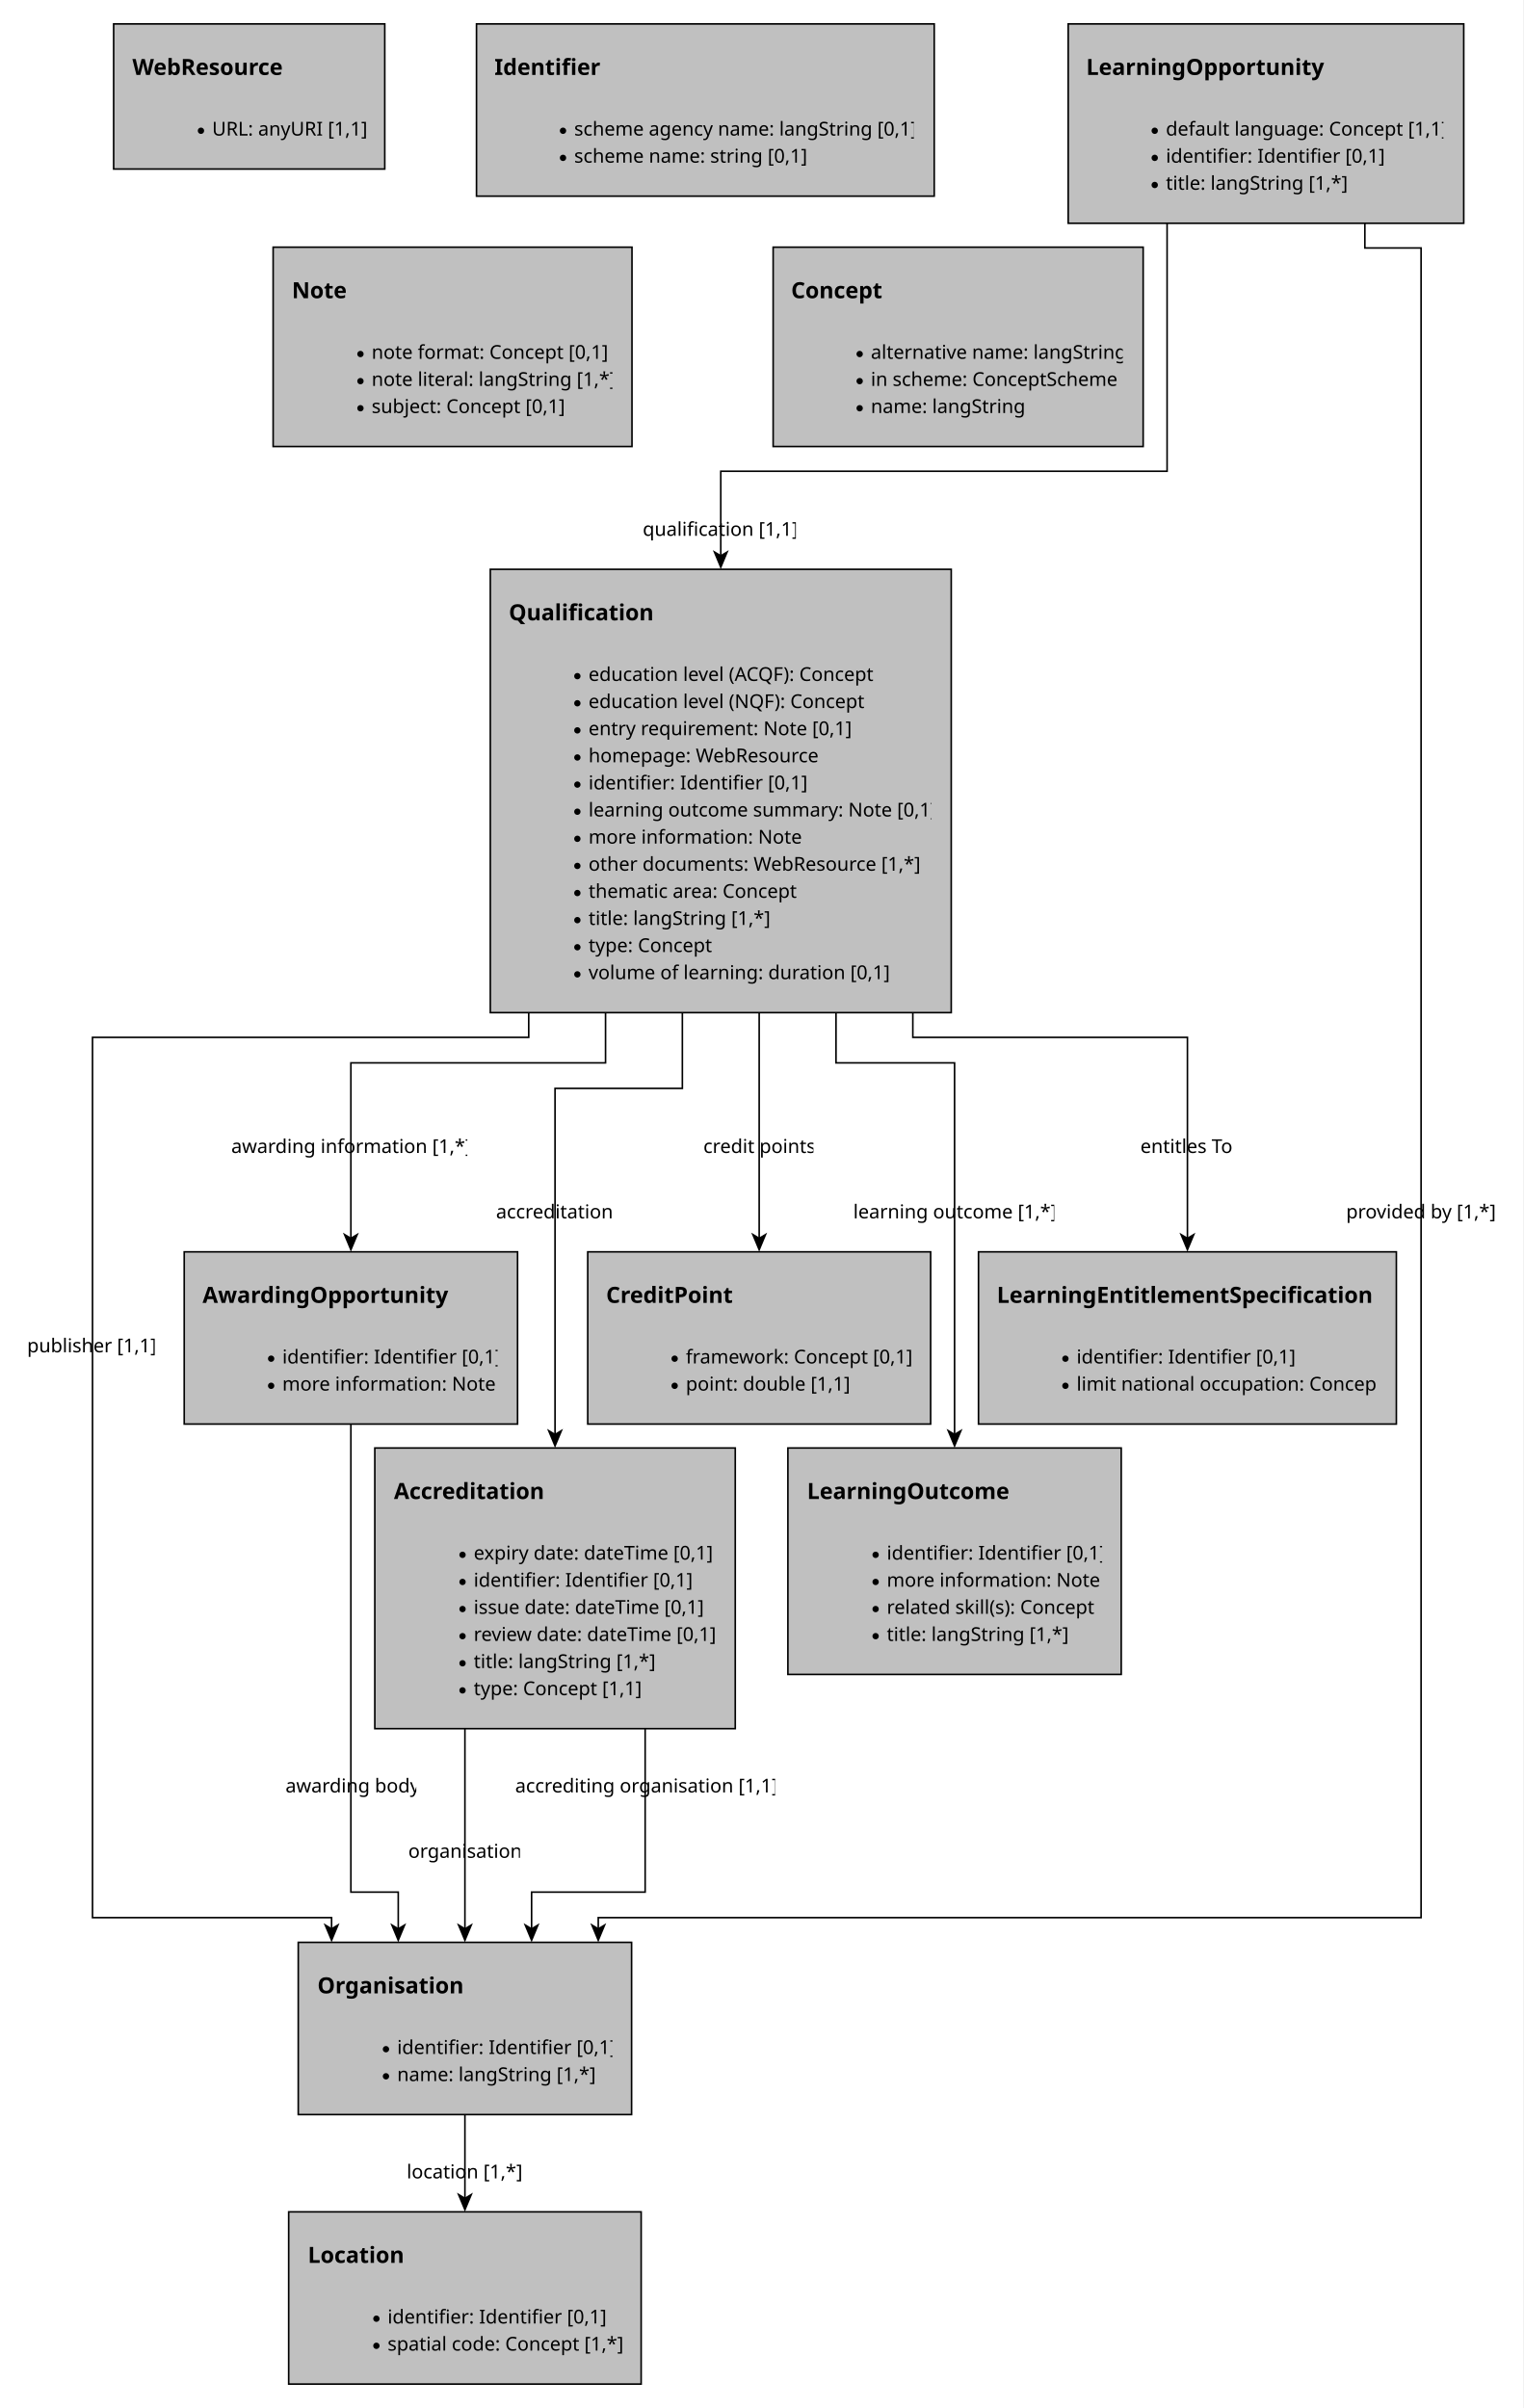
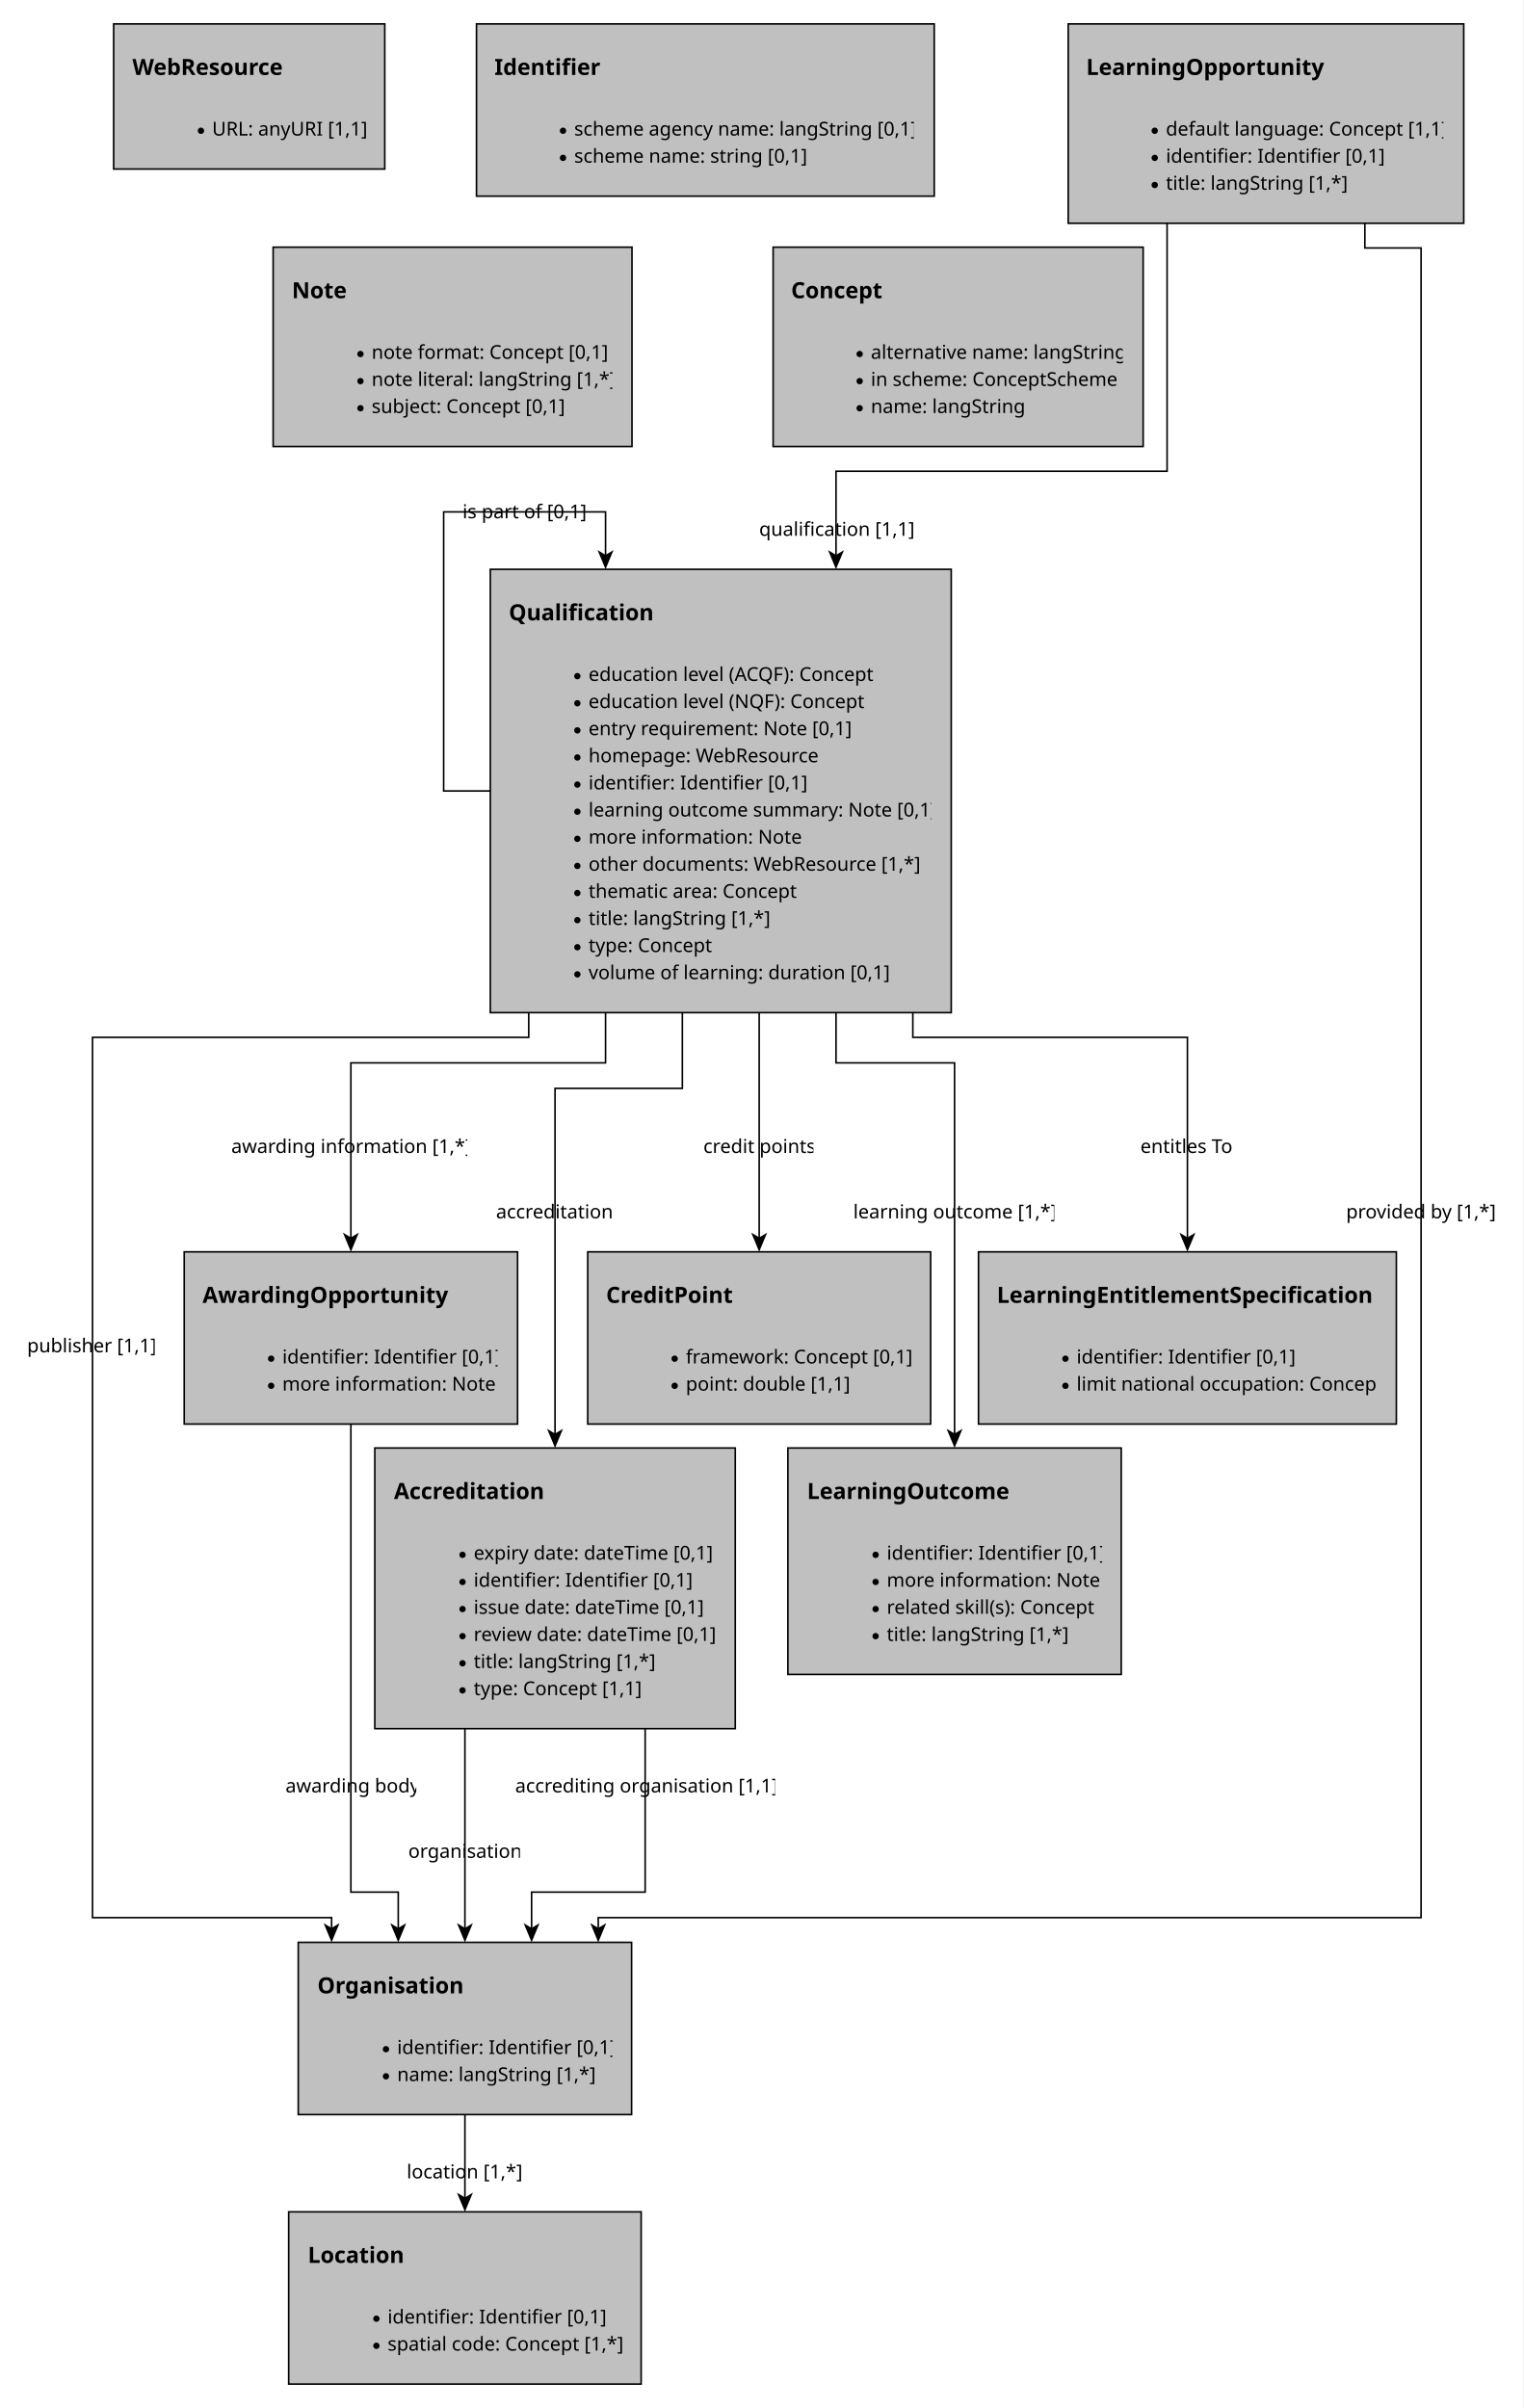
<svg xmlns="http://www.w3.org/2000/svg" fill-opacity="1" color-rendering="auto" color-interpolation="auto" text-rendering="auto" stroke="black" stroke-linecap="square" width="955" stroke-miterlimit="10" shape-rendering="auto" stroke-opacity="1" fill="black" stroke-dasharray="none" font-weight="normal" stroke-width="1" height="1510" font-family="'Dialog'" font-style="normal" stroke-linejoin="miter" font-size="12px" stroke-dashoffset="0" image-rendering="auto">
  <defs id="genericDefs" />
  <g>
    <defs id="defs1">
      <clipPath clipPathUnits="userSpaceOnUse" id="clipPath1">
        <path d="M0 0 L955 0 L955 1510 L0 1510 L0 0 Z" />
      </clipPath>
      <clipPath clipPathUnits="userSpaceOnUse" id="clipPath2">
        <path d="M-16 -15 L939 -15 L939 1495 L-16 1495 L-16 -15 Z" />
      </clipPath>
      <clipPath clipPathUnits="userSpaceOnUse" id="clipPath3">
        <path d="M0 0 L0 162 L202 162 L202 0 Z" />
      </clipPath>
      <clipPath clipPathUnits="userSpaceOnUse" id="clipPath4">
        <path d="M0 0 L0 111 L208 111 L208 0 Z" />
      </clipPath>
      <clipPath clipPathUnits="userSpaceOnUse" id="clipPath5">
        <path d="M0 0 L0 94 L185 94 L185 0 Z" />
      </clipPath>
      <clipPath clipPathUnits="userSpaceOnUse" id="clipPath6">
        <path d="M0 0 L0 94 L263 94 L263 0 Z" />
      </clipPath>
      <clipPath clipPathUnits="userSpaceOnUse" id="clipPath7">
        <path d="M0 0 L0 111 L201 111 L201 0 Z" />
      </clipPath>
      <clipPath clipPathUnits="userSpaceOnUse" id="clipPath8">
        <path d="M0 0 L0 94 L191 94 L191 0 Z" />
      </clipPath>
      <clipPath clipPathUnits="userSpaceOnUse" id="clipPath9">
        <path d="M0 0 L0 94 L238 94 L238 0 Z" />
      </clipPath>
      <clipPath clipPathUnits="userSpaceOnUse" id="clipPath10">
        <path d="M0 0 L0 111 L224 111 L224 0 Z" />
      </clipPath>
      <clipPath clipPathUnits="userSpaceOnUse" id="clipPath11">
        <path d="M0 0 L0 264 L265 264 L265 0 Z" />
      </clipPath>
      <clipPath clipPathUnits="userSpaceOnUse" id="clipPath12">
        <path d="M0 0 L0 128 L185 128 L185 0 Z" />
      </clipPath>
      <clipPath clipPathUnits="userSpaceOnUse" id="clipPath13">
        <path d="M0 0 L0 94 L197 94 L197 0 Z" />
      </clipPath>
      <clipPath clipPathUnits="userSpaceOnUse" id="clipPath14">
        <path d="M0 0 L0 77 L146 77 L146 0 Z" />
      </clipPath>
      <clipPath clipPathUnits="userSpaceOnUse" id="clipPath15">
        <path d="M0 0 L0 17 L70 17 L70 0 Z" />
      </clipPath>
      <clipPath clipPathUnits="userSpaceOnUse" id="clipPath16">
        <path d="M0 0 L0 17 L163 17 L163 0 Z" />
      </clipPath>
      <clipPath clipPathUnits="userSpaceOnUse" id="clipPath17">
        <path d="M0 0 L0 17 L82 17 L82 0 Z" />
      </clipPath>
      <clipPath clipPathUnits="userSpaceOnUse" id="clipPath18">
        <path d="M0 0 L0 17 L93 17 L93 0 Z" />
      </clipPath>
      <clipPath clipPathUnits="userSpaceOnUse" id="clipPath19">
        <path d="M0 0 L0 17 L96 17 L96 0 Z" />
      </clipPath>
      <clipPath clipPathUnits="userSpaceOnUse" id="clipPath20">
+         <path d="M0 0 L0 17 L77 17 L77 0 Z" />
+       </clipPath>
+       <clipPath clipPathUnits="userSpaceOnUse" id="clipPath21">
        <path d="M0 0 L0 17 L80 17 L80 0 Z" />
      </clipPath>
-       <clipPath clipPathUnits="userSpaceOnUse" id="clipPath21">
+       <clipPath clipPathUnits="userSpaceOnUse" id="clipPath22">
        <path d="M0 0 L0 17 L58 17 L58 0 Z" />
      </clipPath>
-       <clipPath clipPathUnits="userSpaceOnUse" id="clipPath22">
+       <clipPath clipPathUnits="userSpaceOnUse" id="clipPath23">
        <path d="M0 0 L0 17 L69 17 L69 0 Z" />
      </clipPath>
-       <clipPath clipPathUnits="userSpaceOnUse" id="clipPath23">
+       <clipPath clipPathUnits="userSpaceOnUse" id="clipPath24">
        <path d="M0 0 L0 17 L148 17 L148 0 Z" />
      </clipPath>
-       <clipPath clipPathUnits="userSpaceOnUse" id="clipPath24">
+       <clipPath clipPathUnits="userSpaceOnUse" id="clipPath25">
        <path d="M0 0 L0 17 L73 17 L73 0 Z" />
      </clipPath>
-       <clipPath clipPathUnits="userSpaceOnUse" id="clipPath25">
+       <clipPath clipPathUnits="userSpaceOnUse" id="clipPath26">
        <path d="M0 0 L0 17 L126 17 L126 0 Z" />
      </clipPath>
-       <clipPath clipPathUnits="userSpaceOnUse" id="clipPath26">
+       <clipPath clipPathUnits="userSpaceOnUse" id="clipPath27">
        <path d="M0 0 L0 17 L72 17 L72 0 Z" />
      </clipPath>
    </defs>
    <g fill="white" text-rendering="geometricPrecision" shape-rendering="geometricPrecision" transform="translate(16,15)" stroke="white">
      <rect x="-16" width="955" height="1510" y="-15" clip-path="url(#clipPath2)" stroke="none" />
    </g>
    <g fill="silver" text-rendering="geometricPrecision" shape-rendering="geometricPrecision" transform="matrix(1,0,0,1,16,15)" stroke="silver">
      <rect x="219" width="226" height="176" y="893" clip-path="url(#clipPath2)" stroke="none" />
    </g>
    <g text-rendering="geometricPrecision" stroke-miterlimit="1.45" shape-rendering="geometricPrecision" transform="matrix(1,0,0,1,16,15)" stroke-linecap="butt">
      <rect fill="none" x="219" width="226" height="176" y="893" clip-path="url(#clipPath2)" />
    </g>
    <g font-size="14px" stroke-linecap="butt" transform="matrix(1,0,0,1,16,15) translate(231,900)" text-rendering="geometricPrecision" font-family="sans-serif" shape-rendering="geometricPrecision" font-weight="bold" stroke-miterlimit="1.45">
      <text x="0" xml:space="preserve" y="25" clip-path="url(#clipPath3)" stroke="none">Accreditation</text>
      <circle r="2" clip-path="url(#clipPath3)" cx="43" cy="60" stroke="none" />
      <text x="50" font-size="12px" y="63" clip-path="url(#clipPath3)" stroke="none" font-weight="normal" xml:space="preserve">expiry date: dateTime [0,1]</text>
      <circle r="2" clip-path="url(#clipPath3)" cx="43" cy="77" stroke="none" />
      <text x="50" font-size="12px" y="80" clip-path="url(#clipPath3)" stroke="none" font-weight="normal" xml:space="preserve">identifier: Identifier [0,1]</text>
      <circle r="2" clip-path="url(#clipPath3)" cx="43" cy="94" stroke="none" />
      <text x="50" font-size="12px" y="97" clip-path="url(#clipPath3)" stroke="none" font-weight="normal" xml:space="preserve">issue date: dateTime [0,1]</text>
      <circle r="2" clip-path="url(#clipPath3)" cx="43" cy="111" stroke="none" />
      <text x="50" font-size="12px" y="114" clip-path="url(#clipPath3)" stroke="none" font-weight="normal" xml:space="preserve">review date: dateTime [0,1]</text>
      <circle r="2" clip-path="url(#clipPath3)" cx="43" cy="128" stroke="none" />
      <text x="50" font-size="12px" y="131" clip-path="url(#clipPath3)" stroke="none" font-weight="normal" xml:space="preserve">title: langString [1,*]</text>
      <circle r="2" clip-path="url(#clipPath3)" cx="43" cy="145" stroke="none" />
      <text x="50" font-size="12px" y="148" clip-path="url(#clipPath3)" stroke="none" font-weight="normal" xml:space="preserve">type: Concept [1,1]</text>
    </g>
    <g fill="silver" text-rendering="geometricPrecision" shape-rendering="geometricPrecision" transform="matrix(1,0,0,1,16,15)" stroke="silver">
      <rect x="468.75" width="232" height="125" y="140" clip-path="url(#clipPath2)" stroke="none" />
    </g>
    <g text-rendering="geometricPrecision" stroke-miterlimit="1.45" shape-rendering="geometricPrecision" transform="matrix(1,0,0,1,16,15)" stroke-linecap="butt">
      <rect fill="none" x="468.75" width="232" height="125" y="140" clip-path="url(#clipPath2)" />
    </g>
    <g font-size="14px" stroke-linecap="butt" transform="matrix(1,0,0,1,16,15) translate(480,147)" text-rendering="geometricPrecision" font-family="sans-serif" shape-rendering="geometricPrecision" font-weight="bold" stroke-miterlimit="1.45">
      <text x="0" xml:space="preserve" y="25" clip-path="url(#clipPath4)" stroke="none">Concept</text>
      <circle r="2" clip-path="url(#clipPath4)" cx="43" cy="60" stroke="none" />
      <text x="50" font-size="12px" y="63" clip-path="url(#clipPath4)" stroke="none" font-weight="normal" xml:space="preserve">alternative name: langString</text>
      <circle r="2" clip-path="url(#clipPath4)" cx="43" cy="77" stroke="none" />
      <text x="50" font-size="12px" y="80" clip-path="url(#clipPath4)" stroke="none" font-weight="normal" xml:space="preserve">in scheme: ConceptScheme</text>
      <circle r="2" clip-path="url(#clipPath4)" cx="43" cy="94" stroke="none" />
      <text x="50" font-size="12px" y="97" clip-path="url(#clipPath4)" stroke="none" font-weight="normal" xml:space="preserve">name: langString</text>
    </g>
    <g fill="silver" text-rendering="geometricPrecision" shape-rendering="geometricPrecision" transform="matrix(1,0,0,1,16,15)" stroke="silver">
      <rect x="171" width="209" height="108" y="1203" clip-path="url(#clipPath2)" stroke="none" />
    </g>
    <g text-rendering="geometricPrecision" stroke-miterlimit="1.45" shape-rendering="geometricPrecision" transform="matrix(1,0,0,1,16,15)" stroke-linecap="butt">
      <rect fill="none" x="171" width="209" height="108" y="1203" clip-path="url(#clipPath2)" />
    </g>
    <g font-size="14px" stroke-linecap="butt" transform="matrix(1,0,0,1,16,15) translate(183,1210)" text-rendering="geometricPrecision" font-family="sans-serif" shape-rendering="geometricPrecision" font-weight="bold" stroke-miterlimit="1.45">
      <text x="0" xml:space="preserve" y="25" clip-path="url(#clipPath5)" stroke="none">Organisation</text>
      <circle r="2" clip-path="url(#clipPath5)" cx="43" cy="60" stroke="none" />
      <text x="50" font-size="12px" y="63" clip-path="url(#clipPath5)" stroke="none" font-weight="normal" xml:space="preserve">identifier: Identifier [0,1]</text>
      <circle r="2" clip-path="url(#clipPath5)" cx="43" cy="77" stroke="none" />
      <text x="50" font-size="12px" y="80" clip-path="url(#clipPath5)" stroke="none" font-weight="normal" xml:space="preserve">name: langString [1,*]</text>
    </g>
    <g fill="silver" text-rendering="geometricPrecision" shape-rendering="geometricPrecision" transform="matrix(1,0,0,1,16,15)" stroke="silver">
      <rect x="282.75" width="287" height="108" y="0" clip-path="url(#clipPath2)" stroke="none" />
    </g>
    <g text-rendering="geometricPrecision" stroke-miterlimit="1.45" shape-rendering="geometricPrecision" transform="matrix(1,0,0,1,16,15)" stroke-linecap="butt">
      <rect fill="none" x="282.75" width="287" height="108" y="0" clip-path="url(#clipPath2)" />
    </g>
    <g font-size="14px" stroke-linecap="butt" transform="matrix(1,0,0,1,16,15) translate(294,7)" text-rendering="geometricPrecision" font-family="sans-serif" shape-rendering="geometricPrecision" font-weight="bold" stroke-miterlimit="1.45">
      <text x="0" xml:space="preserve" y="25" clip-path="url(#clipPath6)" stroke="none">Identifier</text>
      <circle r="2" clip-path="url(#clipPath6)" cx="43" cy="60" stroke="none" />
      <text x="50" font-size="12px" y="63" clip-path="url(#clipPath6)" stroke="none" font-weight="normal" xml:space="preserve">scheme agency name: langString [0,1]</text>
      <circle r="2" clip-path="url(#clipPath6)" cx="43" cy="77" stroke="none" />
      <text x="50" font-size="12px" y="80" clip-path="url(#clipPath6)" stroke="none" font-weight="normal" xml:space="preserve">scheme name: string [0,1]</text>
    </g>
    <g fill="silver" text-rendering="geometricPrecision" shape-rendering="geometricPrecision" transform="matrix(1,0,0,1,16,15)" stroke="silver">
      <rect x="99.5" width="209" height="108" y="770" clip-path="url(#clipPath2)" stroke="none" />
    </g>
    <g text-rendering="geometricPrecision" stroke-miterlimit="1.45" shape-rendering="geometricPrecision" transform="matrix(1,0,0,1,16,15)" stroke-linecap="butt">
      <rect fill="none" x="99.5" width="209" height="108" y="770" clip-path="url(#clipPath2)" />
    </g>
    <g font-size="14px" stroke-linecap="butt" transform="matrix(1,0,0,1,16,15) translate(111,777)" text-rendering="geometricPrecision" font-family="sans-serif" shape-rendering="geometricPrecision" font-weight="bold" stroke-miterlimit="1.45">
      <text x="0" xml:space="preserve" y="25" clip-path="url(#clipPath5)" stroke="none">AwardingOpportunity</text>
      <circle r="2" clip-path="url(#clipPath5)" cx="43" cy="60" stroke="none" />
      <text x="50" font-size="12px" y="63" clip-path="url(#clipPath5)" stroke="none" font-weight="normal" xml:space="preserve">identifier: Identifier [0,1]</text>
      <circle r="2" clip-path="url(#clipPath5)" cx="43" cy="77" stroke="none" />
      <text x="50" font-size="12px" y="80" clip-path="url(#clipPath5)" stroke="none" font-weight="normal" xml:space="preserve">more information: Note</text>
    </g>
    <g fill="silver" text-rendering="geometricPrecision" shape-rendering="geometricPrecision" transform="matrix(1,0,0,1,16,15)" stroke="silver">
      <rect x="155.25" width="225" height="125" y="140" clip-path="url(#clipPath2)" stroke="none" />
    </g>
    <g text-rendering="geometricPrecision" stroke-miterlimit="1.45" shape-rendering="geometricPrecision" transform="matrix(1,0,0,1,16,15)" stroke-linecap="butt">
      <rect fill="none" x="155.25" width="225" height="125" y="140" clip-path="url(#clipPath2)" />
    </g>
    <g font-size="14px" stroke-linecap="butt" transform="matrix(1,0,0,1,16,15) translate(167,147)" text-rendering="geometricPrecision" font-family="sans-serif" shape-rendering="geometricPrecision" font-weight="bold" stroke-miterlimit="1.45">
      <text x="0" xml:space="preserve" y="25" clip-path="url(#clipPath7)" stroke="none">Note</text>
      <circle r="2" clip-path="url(#clipPath7)" cx="43" cy="60" stroke="none" />
      <text x="50" font-size="12px" y="63" clip-path="url(#clipPath7)" stroke="none" font-weight="normal" xml:space="preserve">note format: Concept [0,1]</text>
      <circle r="2" clip-path="url(#clipPath7)" cx="43" cy="77" stroke="none" />
      <text x="50" font-size="12px" y="80" clip-path="url(#clipPath7)" stroke="none" font-weight="normal" xml:space="preserve">note literal: langString [1,*]</text>
      <circle r="2" clip-path="url(#clipPath7)" cx="43" cy="94" stroke="none" />
      <text x="50" font-size="12px" y="97" clip-path="url(#clipPath7)" stroke="none" font-weight="normal" xml:space="preserve">subject: Concept [0,1]</text>
    </g>
    <g fill="silver" text-rendering="geometricPrecision" shape-rendering="geometricPrecision" transform="matrix(1,0,0,1,16,15)" stroke="silver">
      <rect x="352.5" width="215" height="108" y="770" clip-path="url(#clipPath2)" stroke="none" />
    </g>
    <g text-rendering="geometricPrecision" stroke-miterlimit="1.45" shape-rendering="geometricPrecision" transform="matrix(1,0,0,1,16,15)" stroke-linecap="butt">
      <rect fill="none" x="352.5" width="215" height="108" y="770" clip-path="url(#clipPath2)" />
    </g>
    <g font-size="14px" stroke-linecap="butt" transform="matrix(1,0,0,1,16,15) translate(364,777)" text-rendering="geometricPrecision" font-family="sans-serif" shape-rendering="geometricPrecision" font-weight="bold" stroke-miterlimit="1.45">
      <text x="0" xml:space="preserve" y="25" clip-path="url(#clipPath8)" stroke="none">CreditPoint</text>
      <circle r="2" clip-path="url(#clipPath8)" cx="43" cy="60" stroke="none" />
      <text x="50" font-size="12px" y="63" clip-path="url(#clipPath8)" stroke="none" font-weight="normal" xml:space="preserve">framework: Concept [0,1]</text>
      <circle r="2" clip-path="url(#clipPath8)" cx="43" cy="77" stroke="none" />
      <text x="50" font-size="12px" y="80" clip-path="url(#clipPath8)" stroke="none" font-weight="normal" xml:space="preserve">point: double [1,1]</text>
    </g>
    <g fill="silver" text-rendering="geometricPrecision" shape-rendering="geometricPrecision" transform="matrix(1,0,0,1,16,15)" stroke="silver">
      <rect x="597.5" width="262" height="108" y="770" clip-path="url(#clipPath2)" stroke="none" />
    </g>
    <g text-rendering="geometricPrecision" stroke-miterlimit="1.45" shape-rendering="geometricPrecision" transform="matrix(1,0,0,1,16,15)" stroke-linecap="butt">
      <rect fill="none" x="597.5" width="262" height="108" y="770" clip-path="url(#clipPath2)" />
    </g>
    <g font-size="14px" stroke-linecap="butt" transform="matrix(1,0,0,1,16,15) translate(609,777)" text-rendering="geometricPrecision" font-family="sans-serif" shape-rendering="geometricPrecision" font-weight="bold" stroke-miterlimit="1.45">
      <text x="0" xml:space="preserve" y="25" clip-path="url(#clipPath9)" stroke="none">LearningEntitlementSpecification</text>
      <circle r="2" clip-path="url(#clipPath9)" cx="43" cy="60" stroke="none" />
      <text x="50" font-size="12px" y="63" clip-path="url(#clipPath9)" stroke="none" font-weight="normal" xml:space="preserve">identifier: Identifier [0,1]</text>
      <circle r="2" clip-path="url(#clipPath9)" cx="43" cy="77" stroke="none" />
      <text x="50" font-size="12px" y="80" clip-path="url(#clipPath9)" stroke="none" font-weight="normal" xml:space="preserve">limit national occupation: Concept</text>
    </g>
    <g fill="silver" text-rendering="geometricPrecision" shape-rendering="geometricPrecision" transform="matrix(1,0,0,1,16,15)" stroke="silver">
      <rect x="653.75" width="248" height="125" y="0" clip-path="url(#clipPath2)" stroke="none" />
    </g>
    <g text-rendering="geometricPrecision" stroke-miterlimit="1.45" shape-rendering="geometricPrecision" transform="matrix(1,0,0,1,16,15)" stroke-linecap="butt">
      <rect fill="none" x="653.75" width="248" height="125" y="0" clip-path="url(#clipPath2)" />
    </g>
    <g font-size="14px" stroke-linecap="butt" transform="matrix(1,0,0,1,16,15) translate(665,7)" text-rendering="geometricPrecision" font-family="sans-serif" shape-rendering="geometricPrecision" font-weight="bold" stroke-miterlimit="1.45">
      <text x="0" xml:space="preserve" y="25" clip-path="url(#clipPath10)" stroke="none">LearningOpportunity</text>
      <circle r="2" clip-path="url(#clipPath10)" cx="43" cy="60" stroke="none" />
      <text x="50" font-size="12px" y="63" clip-path="url(#clipPath10)" stroke="none" font-weight="normal" xml:space="preserve">default language: Concept [1,1]</text>
      <circle r="2" clip-path="url(#clipPath10)" cx="43" cy="77" stroke="none" />
      <text x="50" font-size="12px" y="80" clip-path="url(#clipPath10)" stroke="none" font-weight="normal" xml:space="preserve">identifier: Identifier [0,1]</text>
      <circle r="2" clip-path="url(#clipPath10)" cx="43" cy="94" stroke="none" />
      <text x="50" font-size="12px" y="97" clip-path="url(#clipPath10)" stroke="none" font-weight="normal" xml:space="preserve">title: langString [1,*]</text>
    </g>
    <g fill="silver" text-rendering="geometricPrecision" shape-rendering="geometricPrecision" transform="matrix(1,0,0,1,16,15)" stroke="silver">
      <rect x="291.417" width="289" height="278" y="342" clip-path="url(#clipPath2)" stroke="none" />
    </g>
    <g text-rendering="geometricPrecision" stroke-miterlimit="1.45" shape-rendering="geometricPrecision" transform="matrix(1,0,0,1,16,15)" stroke-linecap="butt">
      <rect fill="none" x="291.417" width="289" height="278" y="342" clip-path="url(#clipPath2)" />
    </g>
    <g font-size="14px" stroke-linecap="butt" transform="matrix(1,0,0,1,16,15) translate(303,349)" text-rendering="geometricPrecision" font-family="sans-serif" shape-rendering="geometricPrecision" font-weight="bold" stroke-miterlimit="1.45">
      <text x="0" xml:space="preserve" y="25" clip-path="url(#clipPath11)" stroke="none">Qualification</text>
      <circle r="2" clip-path="url(#clipPath11)" cx="43" cy="60" stroke="none" />
      <text x="50" font-size="12px" y="63" clip-path="url(#clipPath11)" stroke="none" font-weight="normal" xml:space="preserve">education level (ACQF): Concept</text>
      <circle r="2" clip-path="url(#clipPath11)" cx="43" cy="77" stroke="none" />
      <text x="50" font-size="12px" y="80" clip-path="url(#clipPath11)" stroke="none" font-weight="normal" xml:space="preserve">education level (NQF): Concept</text>
      <circle r="2" clip-path="url(#clipPath11)" cx="43" cy="94" stroke="none" />
      <text x="50" font-size="12px" y="97" clip-path="url(#clipPath11)" stroke="none" font-weight="normal" xml:space="preserve">entry requirement: Note [0,1]</text>
      <circle r="2" clip-path="url(#clipPath11)" cx="43" cy="111" stroke="none" />
      <text x="50" font-size="12px" y="114" clip-path="url(#clipPath11)" stroke="none" font-weight="normal" xml:space="preserve">homepage: WebResource</text>
      <circle r="2" clip-path="url(#clipPath11)" cx="43" cy="128" stroke="none" />
      <text x="50" font-size="12px" y="131" clip-path="url(#clipPath11)" stroke="none" font-weight="normal" xml:space="preserve">identifier: Identifier [0,1]</text>
      <circle r="2" clip-path="url(#clipPath11)" cx="43" cy="145" stroke="none" />
      <text x="50" font-size="12px" y="148" clip-path="url(#clipPath11)" stroke="none" font-weight="normal" xml:space="preserve">learning outcome summary: Note [0,1]</text>
      <circle r="2" clip-path="url(#clipPath11)" cx="43" cy="162" stroke="none" />
      <text x="50" font-size="12px" y="165" clip-path="url(#clipPath11)" stroke="none" font-weight="normal" xml:space="preserve">more information: Note</text>
      <circle r="2" clip-path="url(#clipPath11)" cx="43" cy="179" stroke="none" />
      <text x="50" font-size="12px" y="182" clip-path="url(#clipPath11)" stroke="none" font-weight="normal" xml:space="preserve">other documents: WebResource [1,*]</text>
      <circle r="2" clip-path="url(#clipPath11)" cx="43" cy="196" stroke="none" />
      <text x="50" font-size="12px" y="199" clip-path="url(#clipPath11)" stroke="none" font-weight="normal" xml:space="preserve">thematic area: Concept</text>
      <circle r="2" clip-path="url(#clipPath11)" cx="43" cy="213" stroke="none" />
      <text x="50" font-size="12px" y="216" clip-path="url(#clipPath11)" stroke="none" font-weight="normal" xml:space="preserve">title: langString [1,*]</text>
      <circle r="2" clip-path="url(#clipPath11)" cx="43" cy="230" stroke="none" />
      <text x="50" font-size="12px" y="233" clip-path="url(#clipPath11)" stroke="none" font-weight="normal" xml:space="preserve">type: Concept</text>
      <circle r="2" clip-path="url(#clipPath11)" cx="43" cy="247" stroke="none" />
      <text x="50" font-size="12px" y="250" clip-path="url(#clipPath11)" stroke="none" font-weight="normal" xml:space="preserve">volume of learning: duration [0,1]</text>
    </g>
    <g fill="silver" text-rendering="geometricPrecision" shape-rendering="geometricPrecision" transform="matrix(1,0,0,1,16,15)" stroke="silver">
      <rect x="478" width="209" height="142" y="893" clip-path="url(#clipPath2)" stroke="none" />
    </g>
    <g text-rendering="geometricPrecision" stroke-miterlimit="1.45" shape-rendering="geometricPrecision" transform="matrix(1,0,0,1,16,15)" stroke-linecap="butt">
      <rect fill="none" x="478" width="209" height="142" y="893" clip-path="url(#clipPath2)" />
    </g>
    <g font-size="14px" stroke-linecap="butt" transform="matrix(1,0,0,1,16,15) translate(490,900)" text-rendering="geometricPrecision" font-family="sans-serif" shape-rendering="geometricPrecision" font-weight="bold" stroke-miterlimit="1.45">
      <text x="0" xml:space="preserve" y="25" clip-path="url(#clipPath12)" stroke="none">LearningOutcome</text>
      <circle r="2" clip-path="url(#clipPath12)" cx="43" cy="60" stroke="none" />
      <text x="50" font-size="12px" y="63" clip-path="url(#clipPath12)" stroke="none" font-weight="normal" xml:space="preserve">identifier: Identifier [0,1]</text>
      <circle r="2" clip-path="url(#clipPath12)" cx="43" cy="77" stroke="none" />
      <text x="50" font-size="12px" y="80" clip-path="url(#clipPath12)" stroke="none" font-weight="normal" xml:space="preserve">more information: Note</text>
      <circle r="2" clip-path="url(#clipPath12)" cx="43" cy="94" stroke="none" />
      <text x="50" font-size="12px" y="97" clip-path="url(#clipPath12)" stroke="none" font-weight="normal" xml:space="preserve">related skill(s): Concept</text>
      <circle r="2" clip-path="url(#clipPath12)" cx="43" cy="111" stroke="none" />
      <text x="50" font-size="12px" y="114" clip-path="url(#clipPath12)" stroke="none" font-weight="normal" xml:space="preserve">title: langString [1,*]</text>
    </g>
    <g fill="silver" text-rendering="geometricPrecision" shape-rendering="geometricPrecision" transform="matrix(1,0,0,1,16,15)" stroke="silver">
      <rect x="165" width="221" height="108" y="1372" clip-path="url(#clipPath2)" stroke="none" />
    </g>
    <g text-rendering="geometricPrecision" stroke-miterlimit="1.45" shape-rendering="geometricPrecision" transform="matrix(1,0,0,1,16,15)" stroke-linecap="butt">
      <rect fill="none" x="165" width="221" height="108" y="1372" clip-path="url(#clipPath2)" />
    </g>
    <g font-size="14px" stroke-linecap="butt" transform="matrix(1,0,0,1,16,15) translate(177,1379)" text-rendering="geometricPrecision" font-family="sans-serif" shape-rendering="geometricPrecision" font-weight="bold" stroke-miterlimit="1.45">
      <text x="0" xml:space="preserve" y="25" clip-path="url(#clipPath13)" stroke="none">Location</text>
      <circle r="2" clip-path="url(#clipPath13)" cx="43" cy="60" stroke="none" />
      <text x="50" font-size="12px" y="63" clip-path="url(#clipPath13)" stroke="none" font-weight="normal" xml:space="preserve">identifier: Identifier [0,1]</text>
      <circle r="2" clip-path="url(#clipPath13)" cx="43" cy="77" stroke="none" />
      <text x="50" font-size="12px" y="80" clip-path="url(#clipPath13)" stroke="none" font-weight="normal" xml:space="preserve">spatial code: Concept [1,*]</text>
    </g>
    <g fill="silver" text-rendering="geometricPrecision" shape-rendering="geometricPrecision" transform="matrix(1,0,0,1,16,15)" stroke="silver">
      <rect x="55.25" width="170" height="91" y="0" clip-path="url(#clipPath2)" stroke="none" />
    </g>
    <g text-rendering="geometricPrecision" stroke-miterlimit="1.45" shape-rendering="geometricPrecision" transform="matrix(1,0,0,1,16,15)" stroke-linecap="butt">
      <rect fill="none" x="55.25" width="170" height="91" y="0" clip-path="url(#clipPath2)" />
    </g>
    <g font-size="14px" stroke-linecap="butt" transform="matrix(1,0,0,1,16,15) translate(67,7)" text-rendering="geometricPrecision" font-family="sans-serif" shape-rendering="geometricPrecision" font-weight="bold" stroke-miterlimit="1.45">
      <text x="0" xml:space="preserve" y="25" clip-path="url(#clipPath14)" stroke="none">WebResource</text>
      <circle r="2" clip-path="url(#clipPath14)" cx="43" cy="60" stroke="none" />
      <text x="50" font-size="12px" y="63" clip-path="url(#clipPath14)" stroke="none" font-weight="normal" xml:space="preserve">URL: anyURI [1,1]</text>
    </g>
    <g text-rendering="geometricPrecision" stroke-miterlimit="1.45" shape-rendering="geometricPrecision" transform="matrix(1,0,0,1,16,15)" stroke-linecap="butt">
      <path fill="none" d="M275.5 1069 L275.5 1194.967" clip-path="url(#clipPath2)" />
      <path d="M275.5 1202.967 L280.5 1190.967 L275.5 1193.967 L270.5 1190.967 Z" clip-path="url(#clipPath2)" stroke="none" />
    </g>
    <g text-rendering="geometricPrecision" stroke-miterlimit="1.45" shape-rendering="geometricPrecision" font-family="sans-serif" transform="matrix(1,0,0,1,16,15) translate(240,1137)" stroke-linecap="butt">
      <text x="0" xml:space="preserve" y="13" clip-path="url(#clipPath15)" stroke="none">organisation</text>
    </g>
    <g text-rendering="geometricPrecision" stroke-miterlimit="1.45" shape-rendering="geometricPrecision" transform="matrix(1,0,0,1,16,15)" stroke-linecap="butt">
      <path fill="none" d="M388.5 1069 L388.5 1171.5 L317.3 1171.5 L317.3 1194.969" clip-path="url(#clipPath2)" />
      <path d="M317.3 1202.969 L322.3 1190.969 L317.3 1193.969 L312.3 1190.969 Z" clip-path="url(#clipPath2)" stroke="none" />
    </g>
    <g text-rendering="geometricPrecision" stroke-miterlimit="1.45" shape-rendering="geometricPrecision" font-family="sans-serif" transform="matrix(1,0,0,1,16,15) translate(307,1096)" stroke-linecap="butt">
      <text x="0" xml:space="preserve" y="13" clip-path="url(#clipPath16)" stroke="none">accrediting organisation [1,1]</text>
    </g>
    <g text-rendering="geometricPrecision" stroke-miterlimit="1.45" shape-rendering="geometricPrecision" transform="matrix(1,0,0,1,16,15)" stroke-linecap="butt">
      <path fill="none" d="M204 878 L204 1171.5 L233.7 1171.5 L233.7 1194.969" clip-path="url(#clipPath2)" />
      <path d="M233.7 1202.969 L238.7 1190.969 L233.7 1193.969 L228.7 1190.969 Z" clip-path="url(#clipPath2)" stroke="none" />
    </g>
    <g text-rendering="geometricPrecision" stroke-miterlimit="1.45" shape-rendering="geometricPrecision" font-family="sans-serif" transform="matrix(1,0,0,1,16,15) translate(163,1096)" stroke-linecap="butt">
      <text x="0" xml:space="preserve" y="13" clip-path="url(#clipPath17)" stroke="none">awarding body</text>
    </g>
    <g text-rendering="geometricPrecision" stroke-miterlimit="1.45" shape-rendering="geometricPrecision" transform="matrix(1,0,0,1,16,15)" stroke-linecap="butt">
      <path fill="none" d="M839.75 125 L839.75 140.5 L875 140.5 L875 1187.5 L359.1 1187.5 L359.1 1194.97" clip-path="url(#clipPath2)" />
      <path d="M359.1 1202.97 L364.1 1190.97 L359.1 1193.97 L354.1 1190.97 Z" clip-path="url(#clipPath2)" stroke="none" />
    </g>
    <g text-rendering="geometricPrecision" stroke-miterlimit="1.45" shape-rendering="geometricPrecision" font-family="sans-serif" transform="matrix(1,0,0,1,16,15) translate(828,736)" stroke-linecap="butt">
      <text x="0" xml:space="preserve" y="13" clip-path="url(#clipPath18)" stroke="none">provided by [1,*]</text>
    </g>
    <g text-rendering="geometricPrecision" stroke-miterlimit="1.45" shape-rendering="geometricPrecision" transform="matrix(1,0,0,1,16,15)" stroke-linecap="butt">
-       <path fill="none" d="M715.75 125 L715.75 280.5 L435.917 280.5 L435.917 333.97" clip-path="url(#clipPath2)" />
-       <path d="M435.917 341.97 L440.917 329.97 L435.917 332.97 L430.917 329.97 Z" clip-path="url(#clipPath2)" stroke="none" />
-     </g>
-     <g text-rendering="geometricPrecision" stroke-miterlimit="1.45" shape-rendering="geometricPrecision" font-family="sans-serif" transform="matrix(1,0,0,1,16,15) translate(387,308)" stroke-linecap="butt">
+       <path fill="none" d="M715.75 125 L715.75 280.5 L508.167 280.5 L508.167 333.97" clip-path="url(#clipPath2)" />
+       <path d="M508.167 341.97 L513.167 329.97 L508.167 332.97 L503.167 329.97 Z" clip-path="url(#clipPath2)" stroke="none" />
+     </g>
+     <g text-rendering="geometricPrecision" stroke-miterlimit="1.45" shape-rendering="geometricPrecision" font-family="sans-serif" transform="matrix(1,0,0,1,16,15) translate(460,308)" stroke-linecap="butt">
      <text x="0" xml:space="preserve" y="13" clip-path="url(#clipPath19)" stroke="none">qualification [1,1]</text>
+     </g>
+     <g text-rendering="geometricPrecision" stroke-miterlimit="1.45" shape-rendering="geometricPrecision" transform="matrix(1,0,0,1,16,15)" stroke-linecap="butt">
+       <path fill="none" d="M291.388 481 L262.167 481 L262.167 306 L363.667 306 L363.667 333.965" clip-path="url(#clipPath2)" />
+       <path d="M363.667 341.965 L368.667 329.965 L363.667 332.965 L358.667 329.965 Z" clip-path="url(#clipPath2)" stroke="none" />
+     </g>
+     <g text-rendering="geometricPrecision" stroke-miterlimit="1.45" shape-rendering="geometricPrecision" font-family="sans-serif" transform="matrix(1,0,0,1,16,15) translate(274,297)" stroke-linecap="butt">
+       <text x="0" xml:space="preserve" y="13" clip-path="url(#clipPath20)" stroke="none">is part of [0,1]</text>
    </g>
    <g text-rendering="geometricPrecision" stroke-miterlimit="1.45" shape-rendering="geometricPrecision" transform="matrix(1,0,0,1,16,15)" stroke-linecap="butt">
      <path fill="none" d="M315.5 620 L315.5 635.5 L42 635.5 L42 1187.5 L191.9 1187.5 L191.9 1194.97" clip-path="url(#clipPath2)" />
      <path d="M191.9 1202.97 L196.9 1190.97 L191.9 1193.97 L186.9 1190.97 Z" clip-path="url(#clipPath2)" stroke="none" />
    </g>
    <g text-rendering="geometricPrecision" stroke-miterlimit="1.45" shape-rendering="geometricPrecision" font-family="sans-serif" transform="matrix(1,0,0,1,16,15) translate(1,820)" stroke-linecap="butt">
-       <text x="0" xml:space="preserve" y="13" clip-path="url(#clipPath20)" stroke="none">publisher [1,1]</text>
+       <text x="0" xml:space="preserve" y="13" clip-path="url(#clipPath21)" stroke="none">publisher [1,1]</text>
    </g>
    <g text-rendering="geometricPrecision" stroke-miterlimit="1.45" shape-rendering="geometricPrecision" transform="matrix(1,0,0,1,16,15)" stroke-linecap="butt">
      <path fill="none" d="M556.333 620 L556.333 635.5 L728.5 635.5 L728.5 761.967" clip-path="url(#clipPath2)" />
      <path d="M728.5 769.967 L733.5 757.967 L728.5 760.967 L723.5 757.967 Z" clip-path="url(#clipPath2)" stroke="none" />
    </g>
    <g text-rendering="geometricPrecision" stroke-miterlimit="1.45" shape-rendering="geometricPrecision" font-family="sans-serif" transform="matrix(1,0,0,1,16,15) translate(699,695)" stroke-linecap="butt">
-       <text x="0" xml:space="preserve" y="13" clip-path="url(#clipPath21)" stroke="none">entitles To</text>
+       <text x="0" xml:space="preserve" y="13" clip-path="url(#clipPath22)" stroke="none">entitles To</text>
    </g>
    <g text-rendering="geometricPrecision" stroke-miterlimit="1.45" shape-rendering="geometricPrecision" transform="matrix(1,0,0,1,16,15)" stroke-linecap="butt">
      <path fill="none" d="M460 620 L460 761.963" clip-path="url(#clipPath2)" />
      <path d="M460 769.963 L465 757.963 L460 760.963 L455 757.963 Z" clip-path="url(#clipPath2)" stroke="none" />
    </g>
    <g text-rendering="geometricPrecision" stroke-miterlimit="1.45" shape-rendering="geometricPrecision" font-family="sans-serif" transform="matrix(1,0,0,1,16,15) translate(425,695)" stroke-linecap="butt">
-       <text x="0" xml:space="preserve" y="13" clip-path="url(#clipPath22)" stroke="none">credit points</text>
+       <text x="0" xml:space="preserve" y="13" clip-path="url(#clipPath23)" stroke="none">credit points</text>
    </g>
    <g text-rendering="geometricPrecision" stroke-miterlimit="1.45" shape-rendering="geometricPrecision" transform="matrix(1,0,0,1,16,15)" stroke-linecap="butt">
      <path fill="none" d="M363.667 620 L363.667 651.5 L204 651.5 L204 761.971" clip-path="url(#clipPath2)" />
      <path d="M204 769.971 L209 757.971 L204 760.971 L199 757.971 Z" clip-path="url(#clipPath2)" stroke="none" />
    </g>
    <g text-rendering="geometricPrecision" stroke-miterlimit="1.45" shape-rendering="geometricPrecision" font-family="sans-serif" transform="matrix(1,0,0,1,16,15) translate(129,695)" stroke-linecap="butt">
-       <text x="0" xml:space="preserve" y="13" clip-path="url(#clipPath23)" stroke="none">awarding information [1,*]</text>
+       <text x="0" xml:space="preserve" y="13" clip-path="url(#clipPath24)" stroke="none">awarding information [1,*]</text>
    </g>
    <g text-rendering="geometricPrecision" stroke-miterlimit="1.45" shape-rendering="geometricPrecision" transform="matrix(1,0,0,1,16,15)" stroke-linecap="butt">
      <path fill="none" d="M411.833 620 L411.833 667.5 L332 667.5 L332 884.972" clip-path="url(#clipPath2)" />
      <path d="M332 892.972 L337 880.972 L332 883.972 L327 880.972 Z" clip-path="url(#clipPath2)" stroke="none" />
    </g>
    <g text-rendering="geometricPrecision" stroke-miterlimit="1.45" shape-rendering="geometricPrecision" font-family="sans-serif" transform="matrix(1,0,0,1,16,15) translate(295,736)" stroke-linecap="butt">
-       <text x="0" xml:space="preserve" y="13" clip-path="url(#clipPath24)" stroke="none">accreditation</text>
+       <text x="0" xml:space="preserve" y="13" clip-path="url(#clipPath25)" stroke="none">accreditation</text>
    </g>
    <g text-rendering="geometricPrecision" stroke-miterlimit="1.45" shape-rendering="geometricPrecision" transform="matrix(1,0,0,1,16,15)" stroke-linecap="butt">
      <path fill="none" d="M508.167 620 L508.167 651.5 L582.5 651.5 L582.5 884.971" clip-path="url(#clipPath2)" />
      <path d="M582.5 892.971 L587.5 880.971 L582.5 883.971 L577.5 880.971 Z" clip-path="url(#clipPath2)" stroke="none" />
    </g>
    <g text-rendering="geometricPrecision" stroke-miterlimit="1.45" shape-rendering="geometricPrecision" font-family="sans-serif" transform="matrix(1,0,0,1,16,15) translate(519,736)" stroke-linecap="butt">
-       <text x="0" xml:space="preserve" y="13" clip-path="url(#clipPath25)" stroke="none">learning outcome [1,*]</text>
+       <text x="0" xml:space="preserve" y="13" clip-path="url(#clipPath26)" stroke="none">learning outcome [1,*]</text>
    </g>
    <g text-rendering="geometricPrecision" stroke-miterlimit="1.45" shape-rendering="geometricPrecision" transform="matrix(1,0,0,1,16,15)" stroke-linecap="butt">
      <path fill="none" d="M275.5 1311 L275.5 1363.97" clip-path="url(#clipPath2)" />
      <path d="M275.5 1371.97 L280.5 1359.97 L275.5 1362.97 L270.5 1359.97 Z" clip-path="url(#clipPath2)" stroke="none" />
    </g>
    <g text-rendering="geometricPrecision" stroke-miterlimit="1.45" shape-rendering="geometricPrecision" font-family="sans-serif" transform="matrix(1,0,0,1,16,15) translate(239,1338)" stroke-linecap="butt">
-       <text x="0" xml:space="preserve" y="13" clip-path="url(#clipPath26)" stroke="none">location [1,*]</text>
+       <text x="0" xml:space="preserve" y="13" clip-path="url(#clipPath27)" stroke="none">location [1,*]</text>
    </g>
  </g>
</svg>
